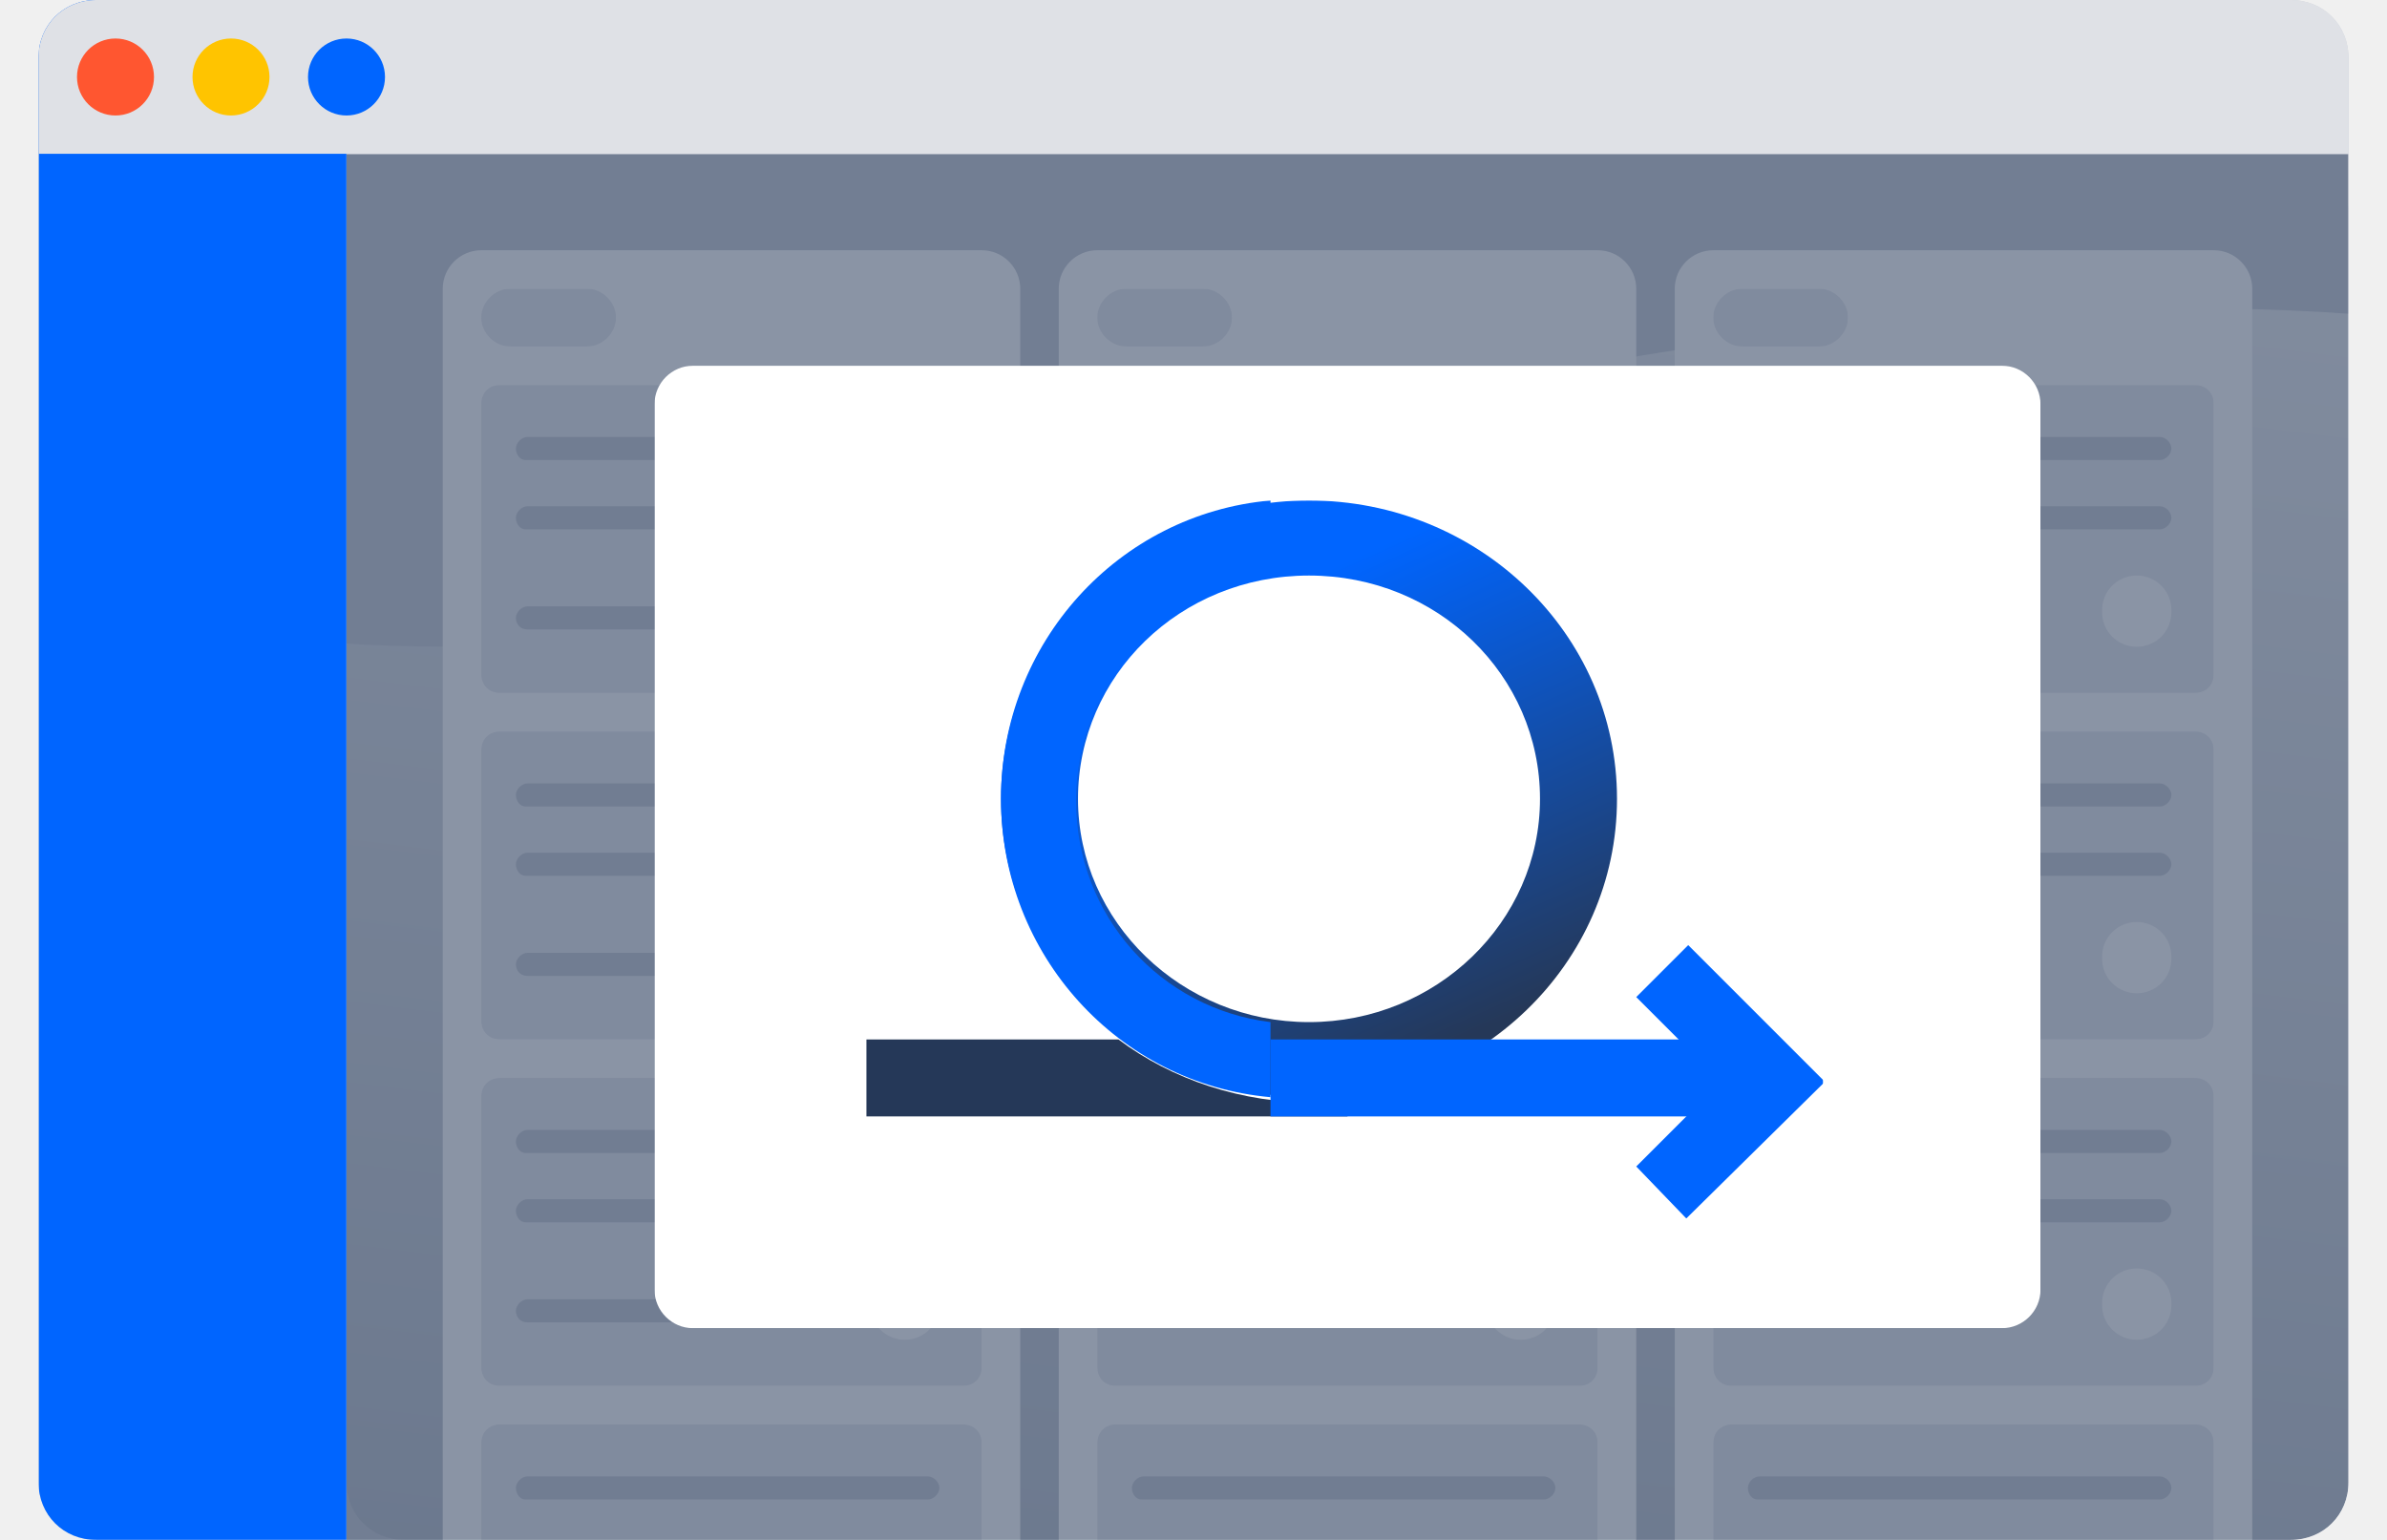
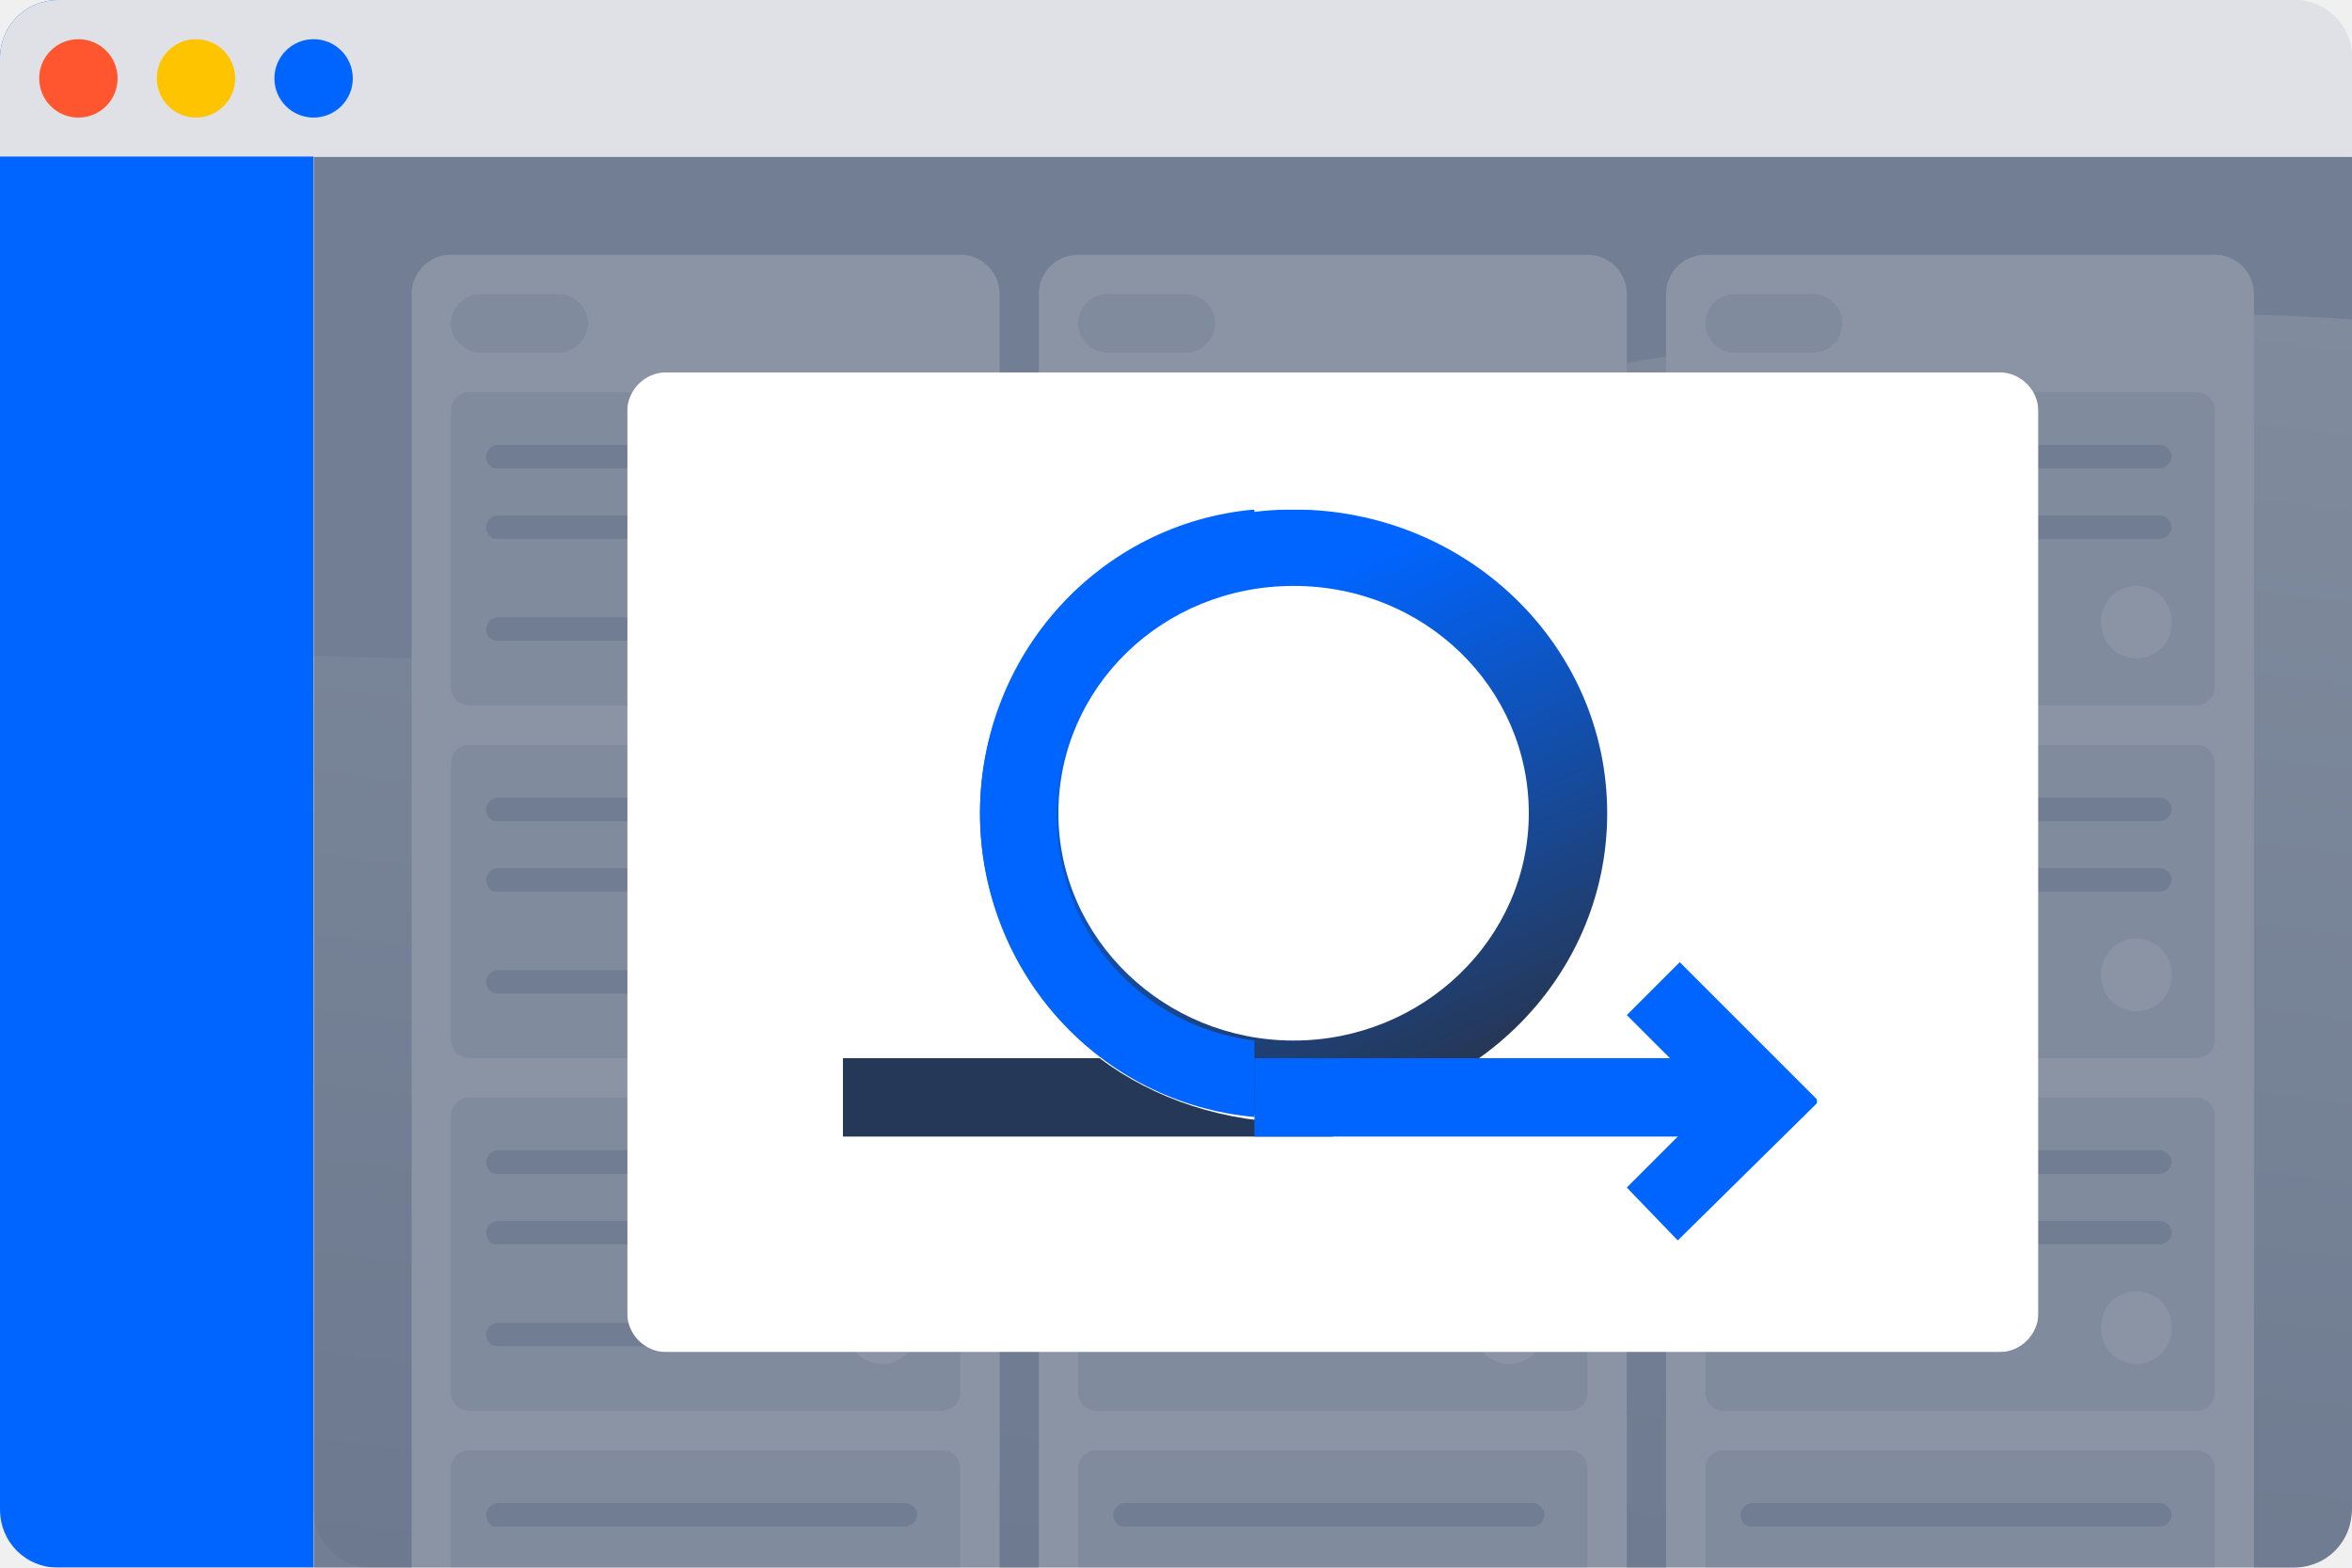
- <svg xmlns="http://www.w3.org/2000/svg" version="1.1" id="Layer_1" x="0px" y="0px" viewBox="10 0 124 80" style="enable-background:new 0 0 144 80;" xml:space="preserve">
+ <svg xmlns="http://www.w3.org/2000/svg" version="1.1" id="Layer_1" x="0px" y="0px" viewBox="12 0 120 80" xml:space="preserve">
  <style type="text/css">
	.st0{fill:#CFD3DB;}
	.st1{filter:url(#Adobe_OpacityMaskFilter);}
	.st2{fill:#FFFFFF;}
	.st3{mask:url(#mask-2_1_);}
	.st4{filter:url(#Adobe_OpacityMaskFilter_1_);}
	.st5{mask:url(#mask-4_1_);fill:url(#Path-6_1_);}
	.st6{filter:url(#Adobe_OpacityMaskFilter_2_);}
	.st7{mask:url(#mask-2_2_);}
	.st8{filter:url(#Adobe_OpacityMaskFilter_3_);}
	.st9{mask:url(#mask-7_1_);fill:#EBECF0;}
	.st10{filter:url(#Adobe_OpacityMaskFilter_4_);}
	.st11{mask:url(#mask-7_2_);}
	.st12{fill:#EBECF0;}
	.st13{fill:#CDD1D9;}
	.st14{filter:url(#Adobe_OpacityMaskFilter_5_);}
	.st15{mask:url(#mask-7_3_);}
	.st16{filter:url(#Adobe_OpacityMaskFilter_6_);}
	.st17{mask:url(#mask-7_4_);}
	.st18{filter:url(#Adobe_OpacityMaskFilter_7_);}
	.st19{mask:url(#mask-7_5_);}
	.st20{filter:url(#Adobe_OpacityMaskFilter_8_);}
	.st21{mask:url(#mask-9_1_);fill:#EBECF0;}
	.st22{filter:url(#Adobe_OpacityMaskFilter_9_);}
	.st23{mask:url(#mask-9_2_);}
	.st24{filter:url(#Adobe_OpacityMaskFilter_10_);}
	.st25{mask:url(#mask-9_3_);}
	.st26{filter:url(#Adobe_OpacityMaskFilter_11_);}
	.st27{mask:url(#mask-9_4_);}
	.st28{filter:url(#Adobe_OpacityMaskFilter_12_);}
	.st29{mask:url(#mask-9_5_);}
	.st30{filter:url(#Adobe_OpacityMaskFilter_13_);}
	.st31{mask:url(#mask-11_1_);fill:#EBECF0;}
	.st32{filter:url(#Adobe_OpacityMaskFilter_14_);}
	.st33{mask:url(#mask-11_2_);}
	.st34{filter:url(#Adobe_OpacityMaskFilter_15_);}
	.st35{mask:url(#mask-11_3_);}
	.st36{filter:url(#Adobe_OpacityMaskFilter_16_);}
	.st37{mask:url(#mask-11_4_);}
	.st38{filter:url(#Adobe_OpacityMaskFilter_17_);}
	.st39{mask:url(#mask-11_5_);}
	.st40{fill:#162A4C;fill-opacity:0.5;}
	.st41{filter:url(#Adobe_OpacityMaskFilter_18_);}
	.st42{mask:url(#mask-13_1_);fill:#FFFFFF;}
	.st43{filter:url(#Adobe_OpacityMaskFilter_19_);}
	.st44{mask:url(#mask-13_2_);}
	.st45{fill:#253858;}
	.st46{fill:url(#Combined-Shape_16_);}
	.st47{fill:#0065FF;}
	.st48{filter:url(#Adobe_OpacityMaskFilter_20_);}
	.st49{mask:url(#mask-2_3_);fill:#0065FF;}
	.st50{filter:url(#Adobe_OpacityMaskFilter_21_);}
	.st51{mask:url(#mask-2_4_);}
	.st52{fill:#DFE1E6;}
	.st53{fill:#FF5630;}
	.st54{fill:#FFC400;}
</style>
  <g id="template_x2F_thumbnail_x2F_scrum-classic">
    <g id="template-thumbnail_scrum" transform="translate(12, 0)">
      <g id="BG">
        <path id="path-1_1_" class="st0" d="M3,0h114c1.7,0,3,1.3,3,3v74c0,1.7-1.3,3-3,3H3c-1.7,0-3-1.3-3-3V3C0,1.3,1.3,0,3,0z" />
      </g>
      <defs>
        <filter id="Adobe_OpacityMaskFilter" filterUnits="userSpaceOnUse" x="-18" y="8" width="163.3" height="80.4">
          <feColorMatrix type="matrix" values="1 0 0 0 0  0 1 0 0 0  0 0 1 0 0  0 0 0 1 0" />
        </filter>
      </defs>
      <mask maskUnits="userSpaceOnUse" x="-18" y="8" width="163.3" height="80.4" id="mask-2_1_">
        <g class="st1">
          <path id="path-1_2_" class="st2" d="M3,0h114c1.7,0,3,1.3,3,3v74c0,1.7-1.3,3-3,3H3c-1.7,0-3-1.3-3-3V3C0,1.3,1.3,0,3,0z" />
        </g>
      </mask>
      <g id="BG_1_" class="st3">
        <g transform="translate(16, 8)">
          <g id="content">
            <path id="path-3_1_" class="st0" d="M3,0h98c1.7,0,3,1.3,3,3v66c0,1.7-1.3,3-3,3H3c-1.7,0-3-1.3-3-3V3C0,1.3,1.3,0,3,0z" />
          </g>
          <defs>
            <filter id="Adobe_OpacityMaskFilter_1_" filterUnits="userSpaceOnUse" x="-34" y="8" width="163.3" height="72.4">
              <feColorMatrix type="matrix" values="1 0 0 0 0  0 1 0 0 0  0 0 1 0 0  0 0 0 1 0" />
            </filter>
          </defs>
          <mask maskUnits="userSpaceOnUse" x="-34" y="8" width="163.3" height="72.4" id="mask-4_1_">
            <g class="st4">
              <path id="path-3_2_" class="st2" d="M3,0h98c1.7,0,3,1.3,3,3v66c0,1.7-1.3,3-3,3H3c-1.7,0-3-1.3-3-3V3C0,1.3,1.3,0,3,0z" />
            </g>
          </mask>
          <linearGradient id="Path-6_1_" gradientUnits="userSpaceOnUse" x1="-61.15" y1="137.898" x2="-61.472" y2="136.736" gradientTransform="matrix(163.345 0 0 -72.378 10059.39 9973.479)">
            <stop offset="0" style="stop-color:#F1F2F4" />
            <stop offset="1" style="stop-color:#C1C7D0" />
          </linearGradient>
          <path id="Path-6" class="st5" d="M126,14.4c-13.9-11-64.5-7-94,6s-66-2.5-66-2.5l10.5,62.5L106,78.9      C106,78.9,139.9,25.4,126,14.4z" />
        </g>
      </g>
      <defs>
        <filter id="Adobe_OpacityMaskFilter_2_" filterUnits="userSpaceOnUse" x="16" y="8" width="104" height="82">
          <feColorMatrix type="matrix" values="1 0 0 0 0  0 1 0 0 0  0 0 1 0 0  0 0 0 1 0" />
        </filter>
      </defs>
      <mask maskUnits="userSpaceOnUse" x="16" y="8" width="104" height="82" id="mask-2_2_">
        <g class="st6">
          <path id="path-1_3_" class="st2" d="M3,0h114c1.7,0,3,1.3,3,3v74c0,1.7-1.3,3-3,3H3c-1.7,0-3-1.3-3-3V3C0,1.3,1.3,0,3,0z" />
        </g>
      </mask>
      <g id="overlay" class="st7">
        <g transform="translate(16, 8)">
          <g id="column-_x28_todo_x29_" transform="translate(5, 5)">
            <g id="column">
              <path id="path-6_1_" class="st2" d="M2,0h26c1.1,0,2,0.9,2,2v65c0,1.1-0.9,2-2,2H2c-1.1,0-2-0.9-2-2V2C0,0.9,0.9,0,2,0z" />
            </g>
            <defs>
              <filter id="Adobe_OpacityMaskFilter_3_" filterUnits="userSpaceOnUse" x="2" y="2" width="7" height="3">
                <feColorMatrix type="matrix" values="1 0 0 0 0  0 1 0 0 0  0 0 1 0 0  0 0 0 1 0" />
              </filter>
            </defs>
            <mask maskUnits="userSpaceOnUse" x="2" y="2" width="7" height="3" id="mask-7_1_">
              <g class="st8">
                <path id="path-6_2_" class="st2" d="M2,0h26c1.1,0,2,0.9,2,2v65c0,1.1-0.9,2-2,2H2c-1.1,0-2-0.9-2-2V2C0,0.9,0.9,0,2,0z" />
              </g>
            </mask>
            <path id="Rectangle-4" class="st9" d="M3.5,2h4C8.3,2,9,2.7,9,3.5l0,0C9,4.3,8.3,5,7.5,5h-4C2.7,5,2,4.3,2,3.5l0,0       C2,2.7,2.7,2,3.5,2z" />
            <defs>
              <filter id="Adobe_OpacityMaskFilter_4_" filterUnits="userSpaceOnUse" x="2" y="7" width="26" height="16">
                <feColorMatrix type="matrix" values="1 0 0 0 0  0 1 0 0 0  0 0 1 0 0  0 0 0 1 0" />
              </filter>
            </defs>
            <mask maskUnits="userSpaceOnUse" x="2" y="7" width="26" height="16" id="mask-7_2_">
              <g class="st10">
                <path id="path-6_3_" class="st2" d="M2,0h26c1.1,0,2,0.9,2,2v65c0,1.1-0.9,2-2,2H2c-1.1,0-2-0.9-2-2V2C0,0.9,0.9,0,2,0z" />
              </g>
            </mask>
            <g id="card" class="st11">
              <g transform="translate(2, 7)">
                <path id="Rectangle-13-Copy-5" class="st12" d="M1,0h24c0.6,0,1,0.4,1,1v14c0,0.6-0.4,1-1,1H1c-0.6,0-1-0.4-1-1V1         C0,0.4,0.4,0,1,0z" />
                <path id="Combined-Shape" class="st13" d="M1.8,3.3c0-0.3,0.3-0.6,0.6-0.6h20.8c0.3,0,0.6,0.3,0.6,0.6c0,0.3-0.3,0.6-0.6,0.6         H2.3C2,3.9,1.8,3.6,1.8,3.3z M1.8,6.9c0-0.3,0.3-0.6,0.6-0.6h20.8c0.3,0,0.6,0.3,0.6,0.6c0,0.3-0.3,0.6-0.6,0.6H2.3         C2,7.5,1.8,7.2,1.8,6.9z M1.8,12.1c0-0.3,0.3-0.6,0.6-0.6h10.7c0.3,0,0.6,0.3,0.6,0.6c0,0.3-0.3,0.6-0.6,0.6H2.4         C2,12.7,1.8,12.4,1.8,12.1z" />
                <path id="Rectangle-13-Copy-9" class="st2" d="M22,9.9L22,9.9c1,0,1.8,0.8,1.8,1.8v0.1c0,1-0.8,1.8-1.8,1.8l0,0         c-1,0-1.8-0.8-1.8-1.8v-0.1C20.2,10.7,21,9.9,22,9.9z" />
              </g>
            </g>
            <defs>
              <filter id="Adobe_OpacityMaskFilter_5_" filterUnits="userSpaceOnUse" x="2" y="25" width="26" height="16">
                <feColorMatrix type="matrix" values="1 0 0 0 0  0 1 0 0 0  0 0 1 0 0  0 0 0 1 0" />
              </filter>
            </defs>
            <mask maskUnits="userSpaceOnUse" x="2" y="25" width="26" height="16" id="mask-7_3_">
              <g class="st14">
                <path id="path-6_4_" class="st2" d="M2,0h26c1.1,0,2,0.9,2,2v65c0,1.1-0.9,2-2,2H2c-1.1,0-2-0.9-2-2V2C0,0.9,0.9,0,2,0z" />
              </g>
            </mask>
            <g id="card-copy" class="st15">
              <g transform="translate(2, 25)">
                <path id="Rectangle-13-Copy-5_1_" class="st12" d="M1,0h24c0.6,0,1,0.4,1,1v14c0,0.6-0.4,1-1,1H1c-0.6,0-1-0.4-1-1V1         C0,0.4,0.4,0,1,0z" />
                <path id="Combined-Shape_1_" class="st13" d="M1.8,3.3c0-0.3,0.3-0.6,0.6-0.6h20.8c0.3,0,0.6,0.3,0.6,0.6         c0,0.3-0.3,0.6-0.6,0.6H2.3C2,3.9,1.8,3.6,1.8,3.3z M1.8,6.9c0-0.3,0.3-0.6,0.6-0.6h20.8c0.3,0,0.6,0.3,0.6,0.6         c0,0.3-0.3,0.6-0.6,0.6H2.3C2,7.5,1.8,7.2,1.8,6.9z M1.8,12.1c0-0.3,0.3-0.6,0.6-0.6h10.7c0.3,0,0.6,0.3,0.6,0.6         c0,0.3-0.3,0.6-0.6,0.6H2.4C2,12.7,1.8,12.4,1.8,12.1z" />
                <path id="Rectangle-13-Copy-9_1_" class="st2" d="M22,9.9L22,9.9c1,0,1.8,0.8,1.8,1.8v0.1c0,1-0.8,1.8-1.8,1.8l0,0         c-1,0-1.8-0.8-1.8-1.8v-0.1C20.2,10.7,21,9.9,22,9.9z" />
              </g>
            </g>
            <defs>
              <filter id="Adobe_OpacityMaskFilter_6_" filterUnits="userSpaceOnUse" x="2" y="43" width="26" height="16">
                <feColorMatrix type="matrix" values="1 0 0 0 0  0 1 0 0 0  0 0 1 0 0  0 0 0 1 0" />
              </filter>
            </defs>
            <mask maskUnits="userSpaceOnUse" x="2" y="43" width="26" height="16" id="mask-7_4_">
              <g class="st16">
                <path id="path-6_5_" class="st2" d="M2,0h26c1.1,0,2,0.9,2,2v65c0,1.1-0.9,2-2,2H2c-1.1,0-2-0.9-2-2V2C0,0.9,0.9,0,2,0z" />
              </g>
            </mask>
            <g id="card-copy-2" class="st17">
              <g transform="translate(2, 43)">
                <path id="Rectangle-13-Copy-5_2_" class="st12" d="M1,0h24c0.6,0,1,0.4,1,1v14c0,0.6-0.4,1-1,1H1c-0.6,0-1-0.4-1-1V1         C0,0.4,0.4,0,1,0z" />
                <path id="Combined-Shape_2_" class="st13" d="M1.8,3.3c0-0.3,0.3-0.6,0.6-0.6h20.8c0.3,0,0.6,0.3,0.6,0.6         c0,0.3-0.3,0.6-0.6,0.6H2.3C2,3.9,1.8,3.6,1.8,3.3z M1.8,6.9c0-0.3,0.3-0.6,0.6-0.6h20.8c0.3,0,0.6,0.3,0.6,0.6         c0,0.3-0.3,0.6-0.6,0.6H2.3C2,7.5,1.8,7.2,1.8,6.9z M1.8,12.1c0-0.3,0.3-0.6,0.6-0.6h10.7c0.3,0,0.6,0.3,0.6,0.6         c0,0.3-0.3,0.6-0.6,0.6H2.4C2,12.7,1.8,12.4,1.8,12.1z" />
                <path id="Rectangle-13-Copy-9_2_" class="st2" d="M22,9.9L22,9.9c1,0,1.8,0.8,1.8,1.8v0.1c0,1-0.8,1.8-1.8,1.8l0,0         c-1,0-1.8-0.8-1.8-1.8v-0.1C20.2,10.7,21,9.9,22,9.9z" />
              </g>
            </g>
            <defs>
              <filter id="Adobe_OpacityMaskFilter_7_" filterUnits="userSpaceOnUse" x="2" y="61" width="26" height="16">
                <feColorMatrix type="matrix" values="1 0 0 0 0  0 1 0 0 0  0 0 1 0 0  0 0 0 1 0" />
              </filter>
            </defs>
            <mask maskUnits="userSpaceOnUse" x="2" y="61" width="26" height="16" id="mask-7_5_">
              <g class="st18">
                <path id="path-6_6_" class="st2" d="M2,0h26c1.1,0,2,0.9,2,2v65c0,1.1-0.9,2-2,2H2c-1.1,0-2-0.9-2-2V2C0,0.9,0.9,0,2,0z" />
              </g>
            </mask>
            <g id="card-copy-4" class="st19">
              <g transform="translate(2, 61)">
                <path id="Rectangle-13-Copy-5_3_" class="st12" d="M1,0h24c0.6,0,1,0.4,1,1v14c0,0.6-0.4,1-1,1H1c-0.6,0-1-0.4-1-1V1         C0,0.4,0.4,0,1,0z" />
                <path id="Combined-Shape_3_" class="st13" d="M1.8,3.3c0-0.3,0.3-0.6,0.6-0.6h20.8c0.3,0,0.6,0.3,0.6,0.6         c0,0.3-0.3,0.6-0.6,0.6H2.3C2,3.9,1.8,3.6,1.8,3.3z M1.8,6.9c0-0.3,0.3-0.6,0.6-0.6h20.8c0.3,0,0.6,0.3,0.6,0.6         c0,0.3-0.3,0.6-0.6,0.6H2.3C2,7.5,1.8,7.2,1.8,6.9z M1.8,12.1c0-0.3,0.3-0.6,0.6-0.6h10.7c0.3,0,0.6,0.3,0.6,0.6         c0,0.3-0.3,0.6-0.6,0.6H2.4C2,12.7,1.8,12.4,1.8,12.1z" />
              </g>
            </g>
          </g>
          <g id="column-_x28_todo_x29_-copy" transform="translate(37, 5)">
            <g id="column_1_">
              <path id="path-8_1_" class="st2" d="M2,0h26c1.1,0,2,0.9,2,2v65c0,1.1-0.9,2-2,2H2c-1.1,0-2-0.9-2-2V2C0,0.9,0.9,0,2,0z" />
            </g>
            <defs>
              <filter id="Adobe_OpacityMaskFilter_8_" filterUnits="userSpaceOnUse" x="2" y="2" width="7" height="3">
                <feColorMatrix type="matrix" values="1 0 0 0 0  0 1 0 0 0  0 0 1 0 0  0 0 0 1 0" />
              </filter>
            </defs>
            <mask maskUnits="userSpaceOnUse" x="2" y="2" width="7" height="3" id="mask-9_1_">
              <g class="st20">
                <path id="path-8_2_" class="st2" d="M2,0h26c1.1,0,2,0.9,2,2v65c0,1.1-0.9,2-2,2H2c-1.1,0-2-0.9-2-2V2C0,0.9,0.9,0,2,0z" />
              </g>
            </mask>
            <path id="Rectangle-4_1_" class="st21" d="M3.5,2h4C8.3,2,9,2.7,9,3.5l0,0C9,4.3,8.3,5,7.5,5h-4C2.7,5,2,4.3,2,3.5l0,0       C2,2.7,2.7,2,3.5,2z" />
            <defs>
              <filter id="Adobe_OpacityMaskFilter_9_" filterUnits="userSpaceOnUse" x="2" y="7" width="26" height="16">
                <feColorMatrix type="matrix" values="1 0 0 0 0  0 1 0 0 0  0 0 1 0 0  0 0 0 1 0" />
              </filter>
            </defs>
            <mask maskUnits="userSpaceOnUse" x="2" y="7" width="26" height="16" id="mask-9_2_">
              <g class="st22">
                <path id="path-8_3_" class="st2" d="M2,0h26c1.1,0,2,0.9,2,2v65c0,1.1-0.9,2-2,2H2c-1.1,0-2-0.9-2-2V2C0,0.9,0.9,0,2,0z" />
              </g>
            </mask>
            <g id="card_1_" class="st23">
              <g transform="translate(2, 7)">
                <path id="Rectangle-13-Copy-5_4_" class="st12" d="M1,0h24c0.6,0,1,0.4,1,1v14c0,0.6-0.4,1-1,1H1c-0.6,0-1-0.4-1-1V1         C0,0.4,0.4,0,1,0z" />
                <path id="Combined-Shape_4_" class="st13" d="M1.8,3.3c0-0.3,0.3-0.6,0.6-0.6h20.8c0.3,0,0.6,0.3,0.6,0.6         c0,0.3-0.3,0.6-0.6,0.6H2.3C2,3.9,1.8,3.6,1.8,3.3z M1.8,6.9c0-0.3,0.3-0.6,0.6-0.6h20.8c0.3,0,0.6,0.3,0.6,0.6         c0,0.3-0.3,0.6-0.6,0.6H2.3C2,7.5,1.8,7.2,1.8,6.9z M1.8,12.1c0-0.3,0.3-0.6,0.6-0.6h10.7c0.3,0,0.6,0.3,0.6,0.6         c0,0.3-0.3,0.6-0.6,0.6H2.4C2,12.7,1.8,12.4,1.8,12.1z" />
                <path id="Rectangle-13-Copy-9_3_" class="st2" d="M22,9.9L22,9.9c1,0,1.8,0.8,1.8,1.8v0.1c0,1-0.8,1.8-1.8,1.8l0,0         c-1,0-1.8-0.8-1.8-1.8v-0.1C20.2,10.7,21,9.9,22,9.9z" />
              </g>
            </g>
            <defs>
              <filter id="Adobe_OpacityMaskFilter_10_" filterUnits="userSpaceOnUse" x="2" y="25" width="26" height="16">
                <feColorMatrix type="matrix" values="1 0 0 0 0  0 1 0 0 0  0 0 1 0 0  0 0 0 1 0" />
              </filter>
            </defs>
            <mask maskUnits="userSpaceOnUse" x="2" y="25" width="26" height="16" id="mask-9_3_">
              <g class="st24">
                <path id="path-8_4_" class="st2" d="M2,0h26c1.1,0,2,0.9,2,2v65c0,1.1-0.9,2-2,2H2c-1.1,0-2-0.9-2-2V2C0,0.9,0.9,0,2,0z" />
              </g>
            </mask>
            <g id="card-copy_1_" class="st25">
              <g transform="translate(2, 25)">
                <path id="Rectangle-13-Copy-5_5_" class="st12" d="M1,0h24c0.6,0,1,0.4,1,1v14c0,0.6-0.4,1-1,1H1c-0.6,0-1-0.4-1-1V1         C0,0.4,0.4,0,1,0z" />
                <path id="Combined-Shape_5_" class="st13" d="M1.8,3.3c0-0.3,0.3-0.6,0.6-0.6h20.8c0.3,0,0.6,0.3,0.6,0.6         c0,0.3-0.3,0.6-0.6,0.6H2.3C2,3.9,1.8,3.6,1.8,3.3z M1.8,6.9c0-0.3,0.3-0.6,0.6-0.6h20.8c0.3,0,0.6,0.3,0.6,0.6         c0,0.3-0.3,0.6-0.6,0.6H2.3C2,7.5,1.8,7.2,1.8,6.9z M1.8,12.1c0-0.3,0.3-0.6,0.6-0.6h10.7c0.3,0,0.6,0.3,0.6,0.6         c0,0.3-0.3,0.6-0.6,0.6H2.4C2,12.7,1.8,12.4,1.8,12.1z" />
                <path id="Rectangle-13-Copy-9_4_" class="st2" d="M22,9.9L22,9.9c1,0,1.8,0.8,1.8,1.8v0.1c0,1-0.8,1.8-1.8,1.8l0,0         c-1,0-1.8-0.8-1.8-1.8v-0.1C20.2,10.7,21,9.9,22,9.9z" />
              </g>
            </g>
            <defs>
              <filter id="Adobe_OpacityMaskFilter_11_" filterUnits="userSpaceOnUse" x="2" y="43" width="26" height="16">
                <feColorMatrix type="matrix" values="1 0 0 0 0  0 1 0 0 0  0 0 1 0 0  0 0 0 1 0" />
              </filter>
            </defs>
            <mask maskUnits="userSpaceOnUse" x="2" y="43" width="26" height="16" id="mask-9_4_">
              <g class="st26">
                <path id="path-8_5_" class="st2" d="M2,0h26c1.1,0,2,0.9,2,2v65c0,1.1-0.9,2-2,2H2c-1.1,0-2-0.9-2-2V2C0,0.9,0.9,0,2,0z" />
              </g>
            </mask>
            <g id="card-copy-2_1_" class="st27">
              <g transform="translate(2, 43)">
                <path id="Rectangle-13-Copy-5_6_" class="st12" d="M1,0h24c0.6,0,1,0.4,1,1v14c0,0.6-0.4,1-1,1H1c-0.6,0-1-0.4-1-1V1         C0,0.4,0.4,0,1,0z" />
                <path id="Combined-Shape_6_" class="st13" d="M1.8,3.3c0-0.3,0.3-0.6,0.6-0.6h20.8c0.3,0,0.6,0.3,0.6,0.6         c0,0.3-0.3,0.6-0.6,0.6H2.3C2,3.9,1.8,3.6,1.8,3.3z M1.8,6.9c0-0.3,0.3-0.6,0.6-0.6h20.8c0.3,0,0.6,0.3,0.6,0.6         c0,0.3-0.3,0.6-0.6,0.6H2.3C2,7.5,1.8,7.2,1.8,6.9z M1.8,12.1c0-0.3,0.3-0.6,0.6-0.6h10.7c0.3,0,0.6,0.3,0.6,0.6         c0,0.3-0.3,0.6-0.6,0.6H2.4C2,12.7,1.8,12.4,1.8,12.1z" />
                <path id="Rectangle-13-Copy-9_5_" class="st2" d="M22,9.9L22,9.9c1,0,1.8,0.8,1.8,1.8v0.1c0,1-0.8,1.8-1.8,1.8l0,0         c-1,0-1.8-0.8-1.8-1.8v-0.1C20.2,10.7,21,9.9,22,9.9z" />
              </g>
            </g>
            <defs>
              <filter id="Adobe_OpacityMaskFilter_12_" filterUnits="userSpaceOnUse" x="2" y="61" width="26" height="16">
                <feColorMatrix type="matrix" values="1 0 0 0 0  0 1 0 0 0  0 0 1 0 0  0 0 0 1 0" />
              </filter>
            </defs>
            <mask maskUnits="userSpaceOnUse" x="2" y="61" width="26" height="16" id="mask-9_5_">
              <g class="st28">
                <path id="path-8_6_" class="st2" d="M2,0h26c1.1,0,2,0.9,2,2v65c0,1.1-0.9,2-2,2H2c-1.1,0-2-0.9-2-2V2C0,0.9,0.9,0,2,0z" />
              </g>
            </mask>
            <g id="card-copy-4_1_" class="st29">
              <g transform="translate(2, 61)">
                <path id="Rectangle-13-Copy-5_7_" class="st12" d="M1,0h24c0.6,0,1,0.4,1,1v14c0,0.6-0.4,1-1,1H1c-0.6,0-1-0.4-1-1V1         C0,0.4,0.4,0,1,0z" />
                <path id="Combined-Shape_7_" class="st13" d="M1.8,3.3c0-0.3,0.3-0.6,0.6-0.6h20.8c0.3,0,0.6,0.3,0.6,0.6         c0,0.3-0.3,0.6-0.6,0.6H2.3C2,3.9,1.8,3.6,1.8,3.3z M1.8,6.9c0-0.3,0.3-0.6,0.6-0.6h20.8c0.3,0,0.6,0.3,0.6,0.6         c0,0.3-0.3,0.6-0.6,0.6H2.3C2,7.5,1.8,7.2,1.8,6.9z M1.8,12.1c0-0.3,0.3-0.6,0.6-0.6h10.7c0.3,0,0.6,0.3,0.6,0.6         c0,0.3-0.3,0.6-0.6,0.6H2.4C2,12.7,1.8,12.4,1.8,12.1z" />
              </g>
            </g>
          </g>
          <g id="column-_x28_todo_x29_-copy-2" transform="translate(69, 5)">
            <g id="column_2_">
              <path id="path-10_1_" class="st2" d="M2,0h26c1.1,0,2,0.9,2,2v65c0,1.1-0.9,2-2,2H2c-1.1,0-2-0.9-2-2V2C0,0.9,0.9,0,2,0z" />
            </g>
            <defs>
              <filter id="Adobe_OpacityMaskFilter_13_" filterUnits="userSpaceOnUse" x="2" y="2" width="7" height="3">
                <feColorMatrix type="matrix" values="1 0 0 0 0  0 1 0 0 0  0 0 1 0 0  0 0 0 1 0" />
              </filter>
            </defs>
            <mask maskUnits="userSpaceOnUse" x="2" y="2" width="7" height="3" id="mask-11_1_">
              <g class="st30">
                <path id="path-10_2_" class="st2" d="M2,0h26c1.1,0,2,0.9,2,2v65c0,1.1-0.9,2-2,2H2c-1.1,0-2-0.9-2-2V2C0,0.9,0.9,0,2,0z" />
              </g>
            </mask>
            <path id="Rectangle-4_2_" class="st31" d="M3.5,2h4C8.3,2,9,2.7,9,3.5l0,0C9,4.3,8.3,5,7.5,5h-4C2.7,5,2,4.3,2,3.5l0,0       C2,2.7,2.7,2,3.5,2z" />
            <defs>
              <filter id="Adobe_OpacityMaskFilter_14_" filterUnits="userSpaceOnUse" x="2" y="7" width="26" height="16">
                <feColorMatrix type="matrix" values="1 0 0 0 0  0 1 0 0 0  0 0 1 0 0  0 0 0 1 0" />
              </filter>
            </defs>
            <mask maskUnits="userSpaceOnUse" x="2" y="7" width="26" height="16" id="mask-11_2_">
              <g class="st32">
                <path id="path-10_3_" class="st2" d="M2,0h26c1.1,0,2,0.9,2,2v65c0,1.1-0.9,2-2,2H2c-1.1,0-2-0.9-2-2V2C0,0.9,0.9,0,2,0z" />
              </g>
            </mask>
            <g id="card_2_" class="st33">
              <g transform="translate(2, 7)">
                <path id="Rectangle-13-Copy-5_8_" class="st12" d="M1,0h24c0.6,0,1,0.4,1,1v14c0,0.6-0.4,1-1,1H1c-0.6,0-1-0.4-1-1V1         C0,0.4,0.4,0,1,0z" />
                <path id="Combined-Shape_8_" class="st13" d="M1.8,3.3c0-0.3,0.3-0.6,0.6-0.6h20.8c0.3,0,0.6,0.3,0.6,0.6         c0,0.3-0.3,0.6-0.6,0.6H2.3C2,3.9,1.8,3.6,1.8,3.3z M1.8,6.9c0-0.3,0.3-0.6,0.6-0.6h20.8c0.3,0,0.6,0.3,0.6,0.6         c0,0.3-0.3,0.6-0.6,0.6H2.3C2,7.5,1.8,7.2,1.8,6.9z M1.8,12.1c0-0.3,0.3-0.6,0.6-0.6h10.7c0.3,0,0.6,0.3,0.6,0.6         c0,0.3-0.3,0.6-0.6,0.6H2.4C2,12.7,1.8,12.4,1.8,12.1z" />
                <path id="Rectangle-13-Copy-9_6_" class="st2" d="M22,9.9L22,9.9c1,0,1.8,0.8,1.8,1.8v0.1c0,1-0.8,1.8-1.8,1.8l0,0         c-1,0-1.8-0.8-1.8-1.8v-0.1C20.2,10.7,21,9.9,22,9.9z" />
              </g>
            </g>
            <defs>
              <filter id="Adobe_OpacityMaskFilter_15_" filterUnits="userSpaceOnUse" x="2" y="25" width="26" height="16">
                <feColorMatrix type="matrix" values="1 0 0 0 0  0 1 0 0 0  0 0 1 0 0  0 0 0 1 0" />
              </filter>
            </defs>
            <mask maskUnits="userSpaceOnUse" x="2" y="25" width="26" height="16" id="mask-11_3_">
              <g class="st34">
                <path id="path-10_4_" class="st2" d="M2,0h26c1.1,0,2,0.9,2,2v65c0,1.1-0.9,2-2,2H2c-1.1,0-2-0.9-2-2V2C0,0.9,0.9,0,2,0z" />
              </g>
            </mask>
            <g id="card-copy_2_" class="st35">
              <g transform="translate(2, 25)">
                <path id="Rectangle-13-Copy-5_9_" class="st12" d="M1,0h24c0.6,0,1,0.4,1,1v14c0,0.6-0.4,1-1,1H1c-0.6,0-1-0.4-1-1V1         C0,0.4,0.4,0,1,0z" />
                <path id="Combined-Shape_9_" class="st13" d="M1.8,3.3c0-0.3,0.3-0.6,0.6-0.6h20.8c0.3,0,0.6,0.3,0.6,0.6         c0,0.3-0.3,0.6-0.6,0.6H2.3C2,3.9,1.8,3.6,1.8,3.3z M1.8,6.9c0-0.3,0.3-0.6,0.6-0.6h20.8c0.3,0,0.6,0.3,0.6,0.6         c0,0.3-0.3,0.6-0.6,0.6H2.3C2,7.5,1.8,7.2,1.8,6.9z M1.8,12.1c0-0.3,0.3-0.6,0.6-0.6h10.7c0.3,0,0.6,0.3,0.6,0.6         c0,0.3-0.3,0.6-0.6,0.6H2.4C2,12.7,1.8,12.4,1.8,12.1z" />
                <path id="Rectangle-13-Copy-9_7_" class="st2" d="M22,9.9L22,9.9c1,0,1.8,0.8,1.8,1.8v0.1c0,1-0.8,1.8-1.8,1.8l0,0         c-1,0-1.8-0.8-1.8-1.8v-0.1C20.2,10.7,21,9.9,22,9.9z" />
              </g>
            </g>
            <defs>
              <filter id="Adobe_OpacityMaskFilter_16_" filterUnits="userSpaceOnUse" x="2" y="43" width="26" height="16">
                <feColorMatrix type="matrix" values="1 0 0 0 0  0 1 0 0 0  0 0 1 0 0  0 0 0 1 0" />
              </filter>
            </defs>
            <mask maskUnits="userSpaceOnUse" x="2" y="43" width="26" height="16" id="mask-11_4_">
              <g class="st36">
                <path id="path-10_5_" class="st2" d="M2,0h26c1.1,0,2,0.9,2,2v65c0,1.1-0.9,2-2,2H2c-1.1,0-2-0.9-2-2V2C0,0.9,0.9,0,2,0z" />
              </g>
            </mask>
            <g id="card-copy-2_2_" class="st37">
              <g transform="translate(2, 43)">
                <path id="Rectangle-13-Copy-5_10_" class="st12" d="M1,0h24c0.6,0,1,0.4,1,1v14c0,0.6-0.4,1-1,1H1c-0.6,0-1-0.4-1-1V1         C0,0.4,0.4,0,1,0z" />
                <path id="Combined-Shape_10_" class="st13" d="M1.8,3.3c0-0.3,0.3-0.6,0.6-0.6h20.8c0.3,0,0.6,0.3,0.6,0.6         c0,0.3-0.3,0.6-0.6,0.6H2.3C2,3.9,1.8,3.6,1.8,3.3z M1.8,6.9c0-0.3,0.3-0.6,0.6-0.6h20.8c0.3,0,0.6,0.3,0.6,0.6         c0,0.3-0.3,0.6-0.6,0.6H2.3C2,7.5,1.8,7.2,1.8,6.9z M1.8,12.1c0-0.3,0.3-0.6,0.6-0.6h10.7c0.3,0,0.6,0.3,0.6,0.6         c0,0.3-0.3,0.6-0.6,0.6H2.4C2,12.7,1.8,12.4,1.8,12.1z" />
                <path id="Rectangle-13-Copy-9_8_" class="st2" d="M22,9.9L22,9.9c1,0,1.8,0.8,1.8,1.8v0.1c0,1-0.8,1.8-1.8,1.8l0,0         c-1,0-1.8-0.8-1.8-1.8v-0.1C20.2,10.7,21,9.9,22,9.9z" />
              </g>
            </g>
            <defs>
              <filter id="Adobe_OpacityMaskFilter_17_" filterUnits="userSpaceOnUse" x="2" y="61" width="26" height="16">
                <feColorMatrix type="matrix" values="1 0 0 0 0  0 1 0 0 0  0 0 1 0 0  0 0 0 1 0" />
              </filter>
            </defs>
            <mask maskUnits="userSpaceOnUse" x="2" y="61" width="26" height="16" id="mask-11_5_">
              <g class="st38">
                <path id="path-10_6_" class="st2" d="M2,0h26c1.1,0,2,0.9,2,2v65c0,1.1-0.9,2-2,2H2c-1.1,0-2-0.9-2-2V2C0,0.9,0.9,0,2,0z" />
              </g>
            </mask>
            <g id="card-copy-4_2_" class="st39">
              <g transform="translate(2, 61)">
                <path id="Rectangle-13-Copy-5_11_" class="st12" d="M1,0h24c0.6,0,1,0.4,1,1v14c0,0.6-0.4,1-1,1H1c-0.6,0-1-0.4-1-1V1         C0,0.4,0.4,0,1,0z" />
                <path id="Combined-Shape_11_" class="st13" d="M1.8,3.3c0-0.3,0.3-0.6,0.6-0.6h20.8c0.3,0,0.6,0.3,0.6,0.6         c0,0.3-0.3,0.6-0.6,0.6H2.3C2,3.9,1.8,3.6,1.8,3.3z M1.8,6.9c0-0.3,0.3-0.6,0.6-0.6h20.8c0.3,0,0.6,0.3,0.6,0.6         c0,0.3-0.3,0.6-0.6,0.6H2.3C2,7.5,1.8,7.2,1.8,6.9z M1.8,12.1c0-0.3,0.3-0.6,0.6-0.6h10.7c0.3,0,0.6,0.3,0.6,0.6         c0,0.3-0.3,0.6-0.6,0.6H2.4C2,12.7,1.8,12.4,1.8,12.1z" />
              </g>
            </g>
          </g>
          <g id="content_1_">
            <path id="path-12_1_" class="st40" d="M0,0h104c0,0,0,1.3,0,3v66c0,1.7-1.3,3-3,3H3H0V3V0z" />
          </g>
          <defs>
            <filter id="Adobe_OpacityMaskFilter_18_" filterUnits="userSpaceOnUse" x="16" y="11" width="72" height="50">
              <feColorMatrix type="matrix" values="1 0 0 0 0  0 1 0 0 0  0 0 1 0 0  0 0 0 1 0" />
            </filter>
          </defs>
          <mask maskUnits="userSpaceOnUse" x="16" y="11" width="72" height="50" id="mask-13_1_">
            <g class="st41">
              <path id="path-12_2_" class="st2" d="M3,0h98c1.7,0,3,1.3,3,3v66c0,1.7-1.3,3-3,3H3c-1.7,0-3-1.3-3-3V3C0,1.3,1.3,0,3,0z" />
            </g>
          </mask>
          <path id="Rectangle-13" class="st42" d="M18,11h68c1.1,0,2,0.9,2,2v46c0,1.1-0.9,2-2,2H18c-1.1,0-2-0.9-2-2V13      C16,11.9,16.9,11,18,11z" />
          <defs>
            <filter id="Adobe_OpacityMaskFilter_19_" filterUnits="userSpaceOnUse" x="27" y="18" width="49.7" height="37.3">
              <feColorMatrix type="matrix" values="1 0 0 0 0  0 1 0 0 0  0 0 1 0 0  0 0 0 1 0" />
            </filter>
          </defs>
          <mask maskUnits="userSpaceOnUse" x="27" y="18" width="49.7" height="37.3" id="mask-13_2_">
            <g class="st43">
              <path id="path-12_3_" class="st2" d="M3,0h98c1.7,0,3,1.3,3,3v66c0,1.7-1.3,3-3,3H3c-1.7,0-3-1.3-3-3V3C0,1.3,1.3,0,3,0z" />
            </g>
          </mask>
          <g id="Symbol" class="st44">
            <g transform="translate(27, 18)">
              <path id="Combined-Shape_12_" class="st45" d="M13.1,28c2.8,2.1,6.4,3.3,10.3,3.3c0.5,0,1,0,1.6-0.1V32H0v-4H13.1z" />
              <linearGradient id="Combined-Shape_16_" gradientUnits="userSpaceOnUse" x1="-87.239" y1="117.543" x2="-87.579" y2="118.274" gradientTransform="matrix(32 0 0 -31 2821 3672.551)">
                <stop offset="0" style="stop-color:#253858" />
                <stop offset="1" style="stop-color:#0065FF" />
              </linearGradient>
              <path id="Combined-Shape_13_" class="st46" d="M23,31c-8.8,0-16-6.9-16-15.5S14.2,0,23,0s16,6.9,16,15.5S31.8,31,23,31z         M23,27.1c6.6,0,12-5.2,12-11.6S29.7,3.9,23,3.9s-12,5.2-12,11.6S16.4,27.1,23,27.1z" />
              <path id="Combined-Shape_14_" class="st47" d="M21,31c-7.9-0.7-14-7.4-14-15.5S13.1,0.7,21,0v4c-5.7,0.7-10.1,5.6-10.1,11.6        S15.3,26.4,21,27.1V31z" />
              <rect id="Rectangle-24-Copy-4" x="21" y="28" class="st47" width="25" height="4" />
              <path id="Combined-Shape_15_" class="st47" d="M42.6,37.3L40,34.6l4.4-4.4L40,25.8l2.7-2.7l7.1,7.1L42.6,37.3z" />
            </g>
          </g>
        </g>
      </g>
      <defs>
        <filter id="Adobe_OpacityMaskFilter_20_" filterUnits="userSpaceOnUse" x="0" y="0" width="16" height="80">
          <feColorMatrix type="matrix" values="1 0 0 0 0  0 1 0 0 0  0 0 1 0 0  0 0 0 1 0" />
        </filter>
      </defs>
      <mask maskUnits="userSpaceOnUse" x="0" y="0" width="16" height="80" id="mask-2_3_">
        <g class="st48">
          <path id="path-1_4_" class="st2" d="M3,0h114c1.7,0,3,1.3,3,3v74c0,1.7-1.3,3-3,3H3c-1.7,0-3-1.3-3-3V3C0,1.3,1.3,0,3,0z" />
        </g>
      </mask>
      <rect id="sidenav" y="0" class="st49" width="16" height="80" />
      <defs>
        <filter id="Adobe_OpacityMaskFilter_21_" filterUnits="userSpaceOnUse" x="0" y="0" width="120" height="8">
          <feColorMatrix type="matrix" values="1 0 0 0 0  0 1 0 0 0  0 0 1 0 0  0 0 0 1 0" />
        </filter>
      </defs>
      <mask maskUnits="userSpaceOnUse" x="0" y="0" width="120" height="8" id="mask-2_4_">
        <g class="st50">
          <path id="path-1_5_" class="st2" d="M3,0h114c1.7,0,3,1.3,3,3v74c0,1.7-1.3,3-3,3H3c-1.7,0-3-1.3-3-3V3C0,1.3,1.3,0,3,0z" />
        </g>
      </mask>
      <g id="top" class="st51">
        <rect id="Rectangle-26-Copy-2" y="0" class="st52" width="120" height="8" />
        <circle id="Oval-9" class="st53" cx="4" cy="4" r="2" />
        <circle id="Oval-9-Copy" class="st54" cx="10" cy="4" r="2" />
        <circle id="Oval-9-Copy-2" class="st47" cx="16" cy="4" r="2" />
      </g>
    </g>
  </g>
</svg>
